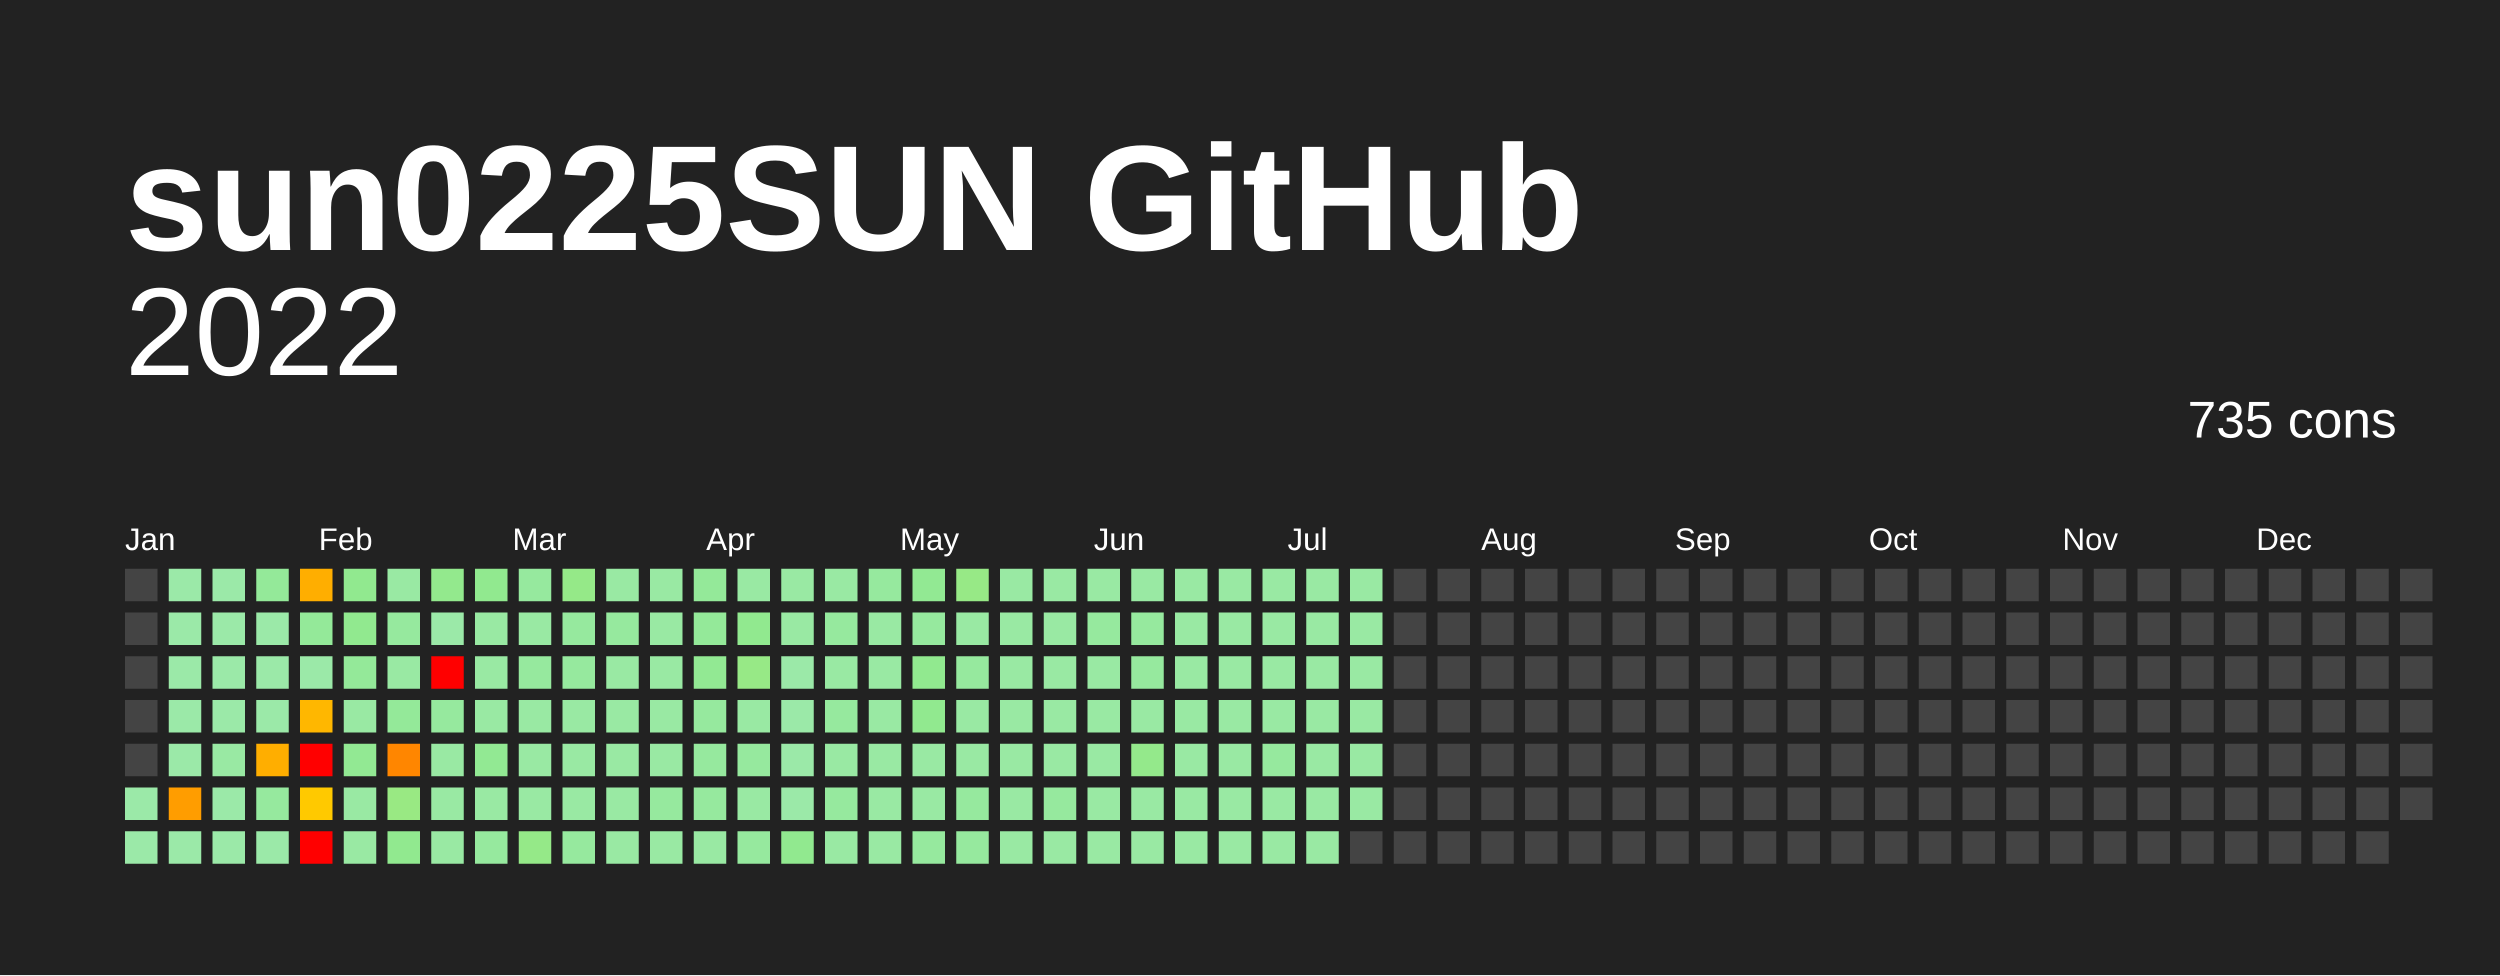
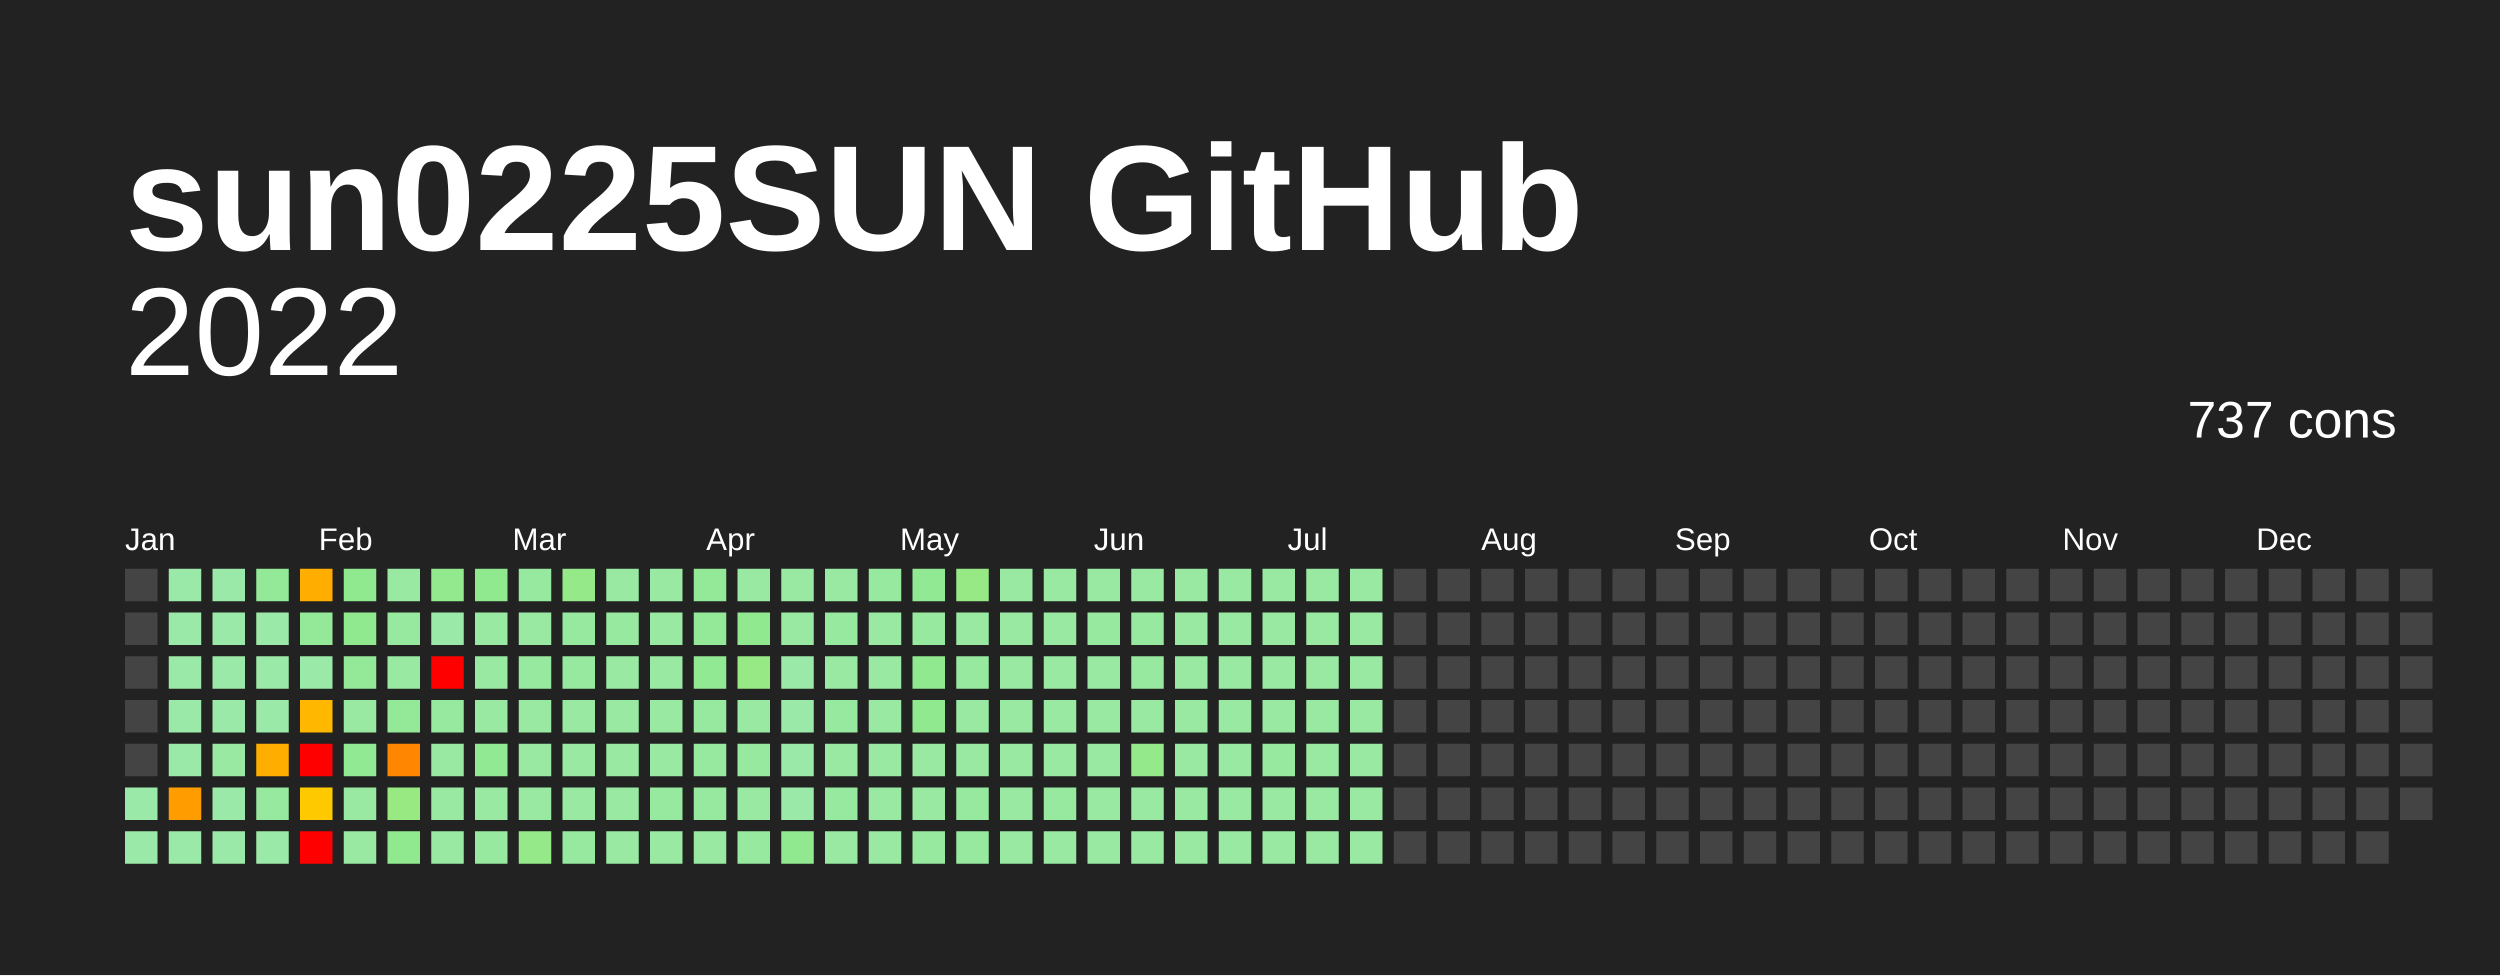
<svg xmlns="http://www.w3.org/2000/svg" baseProfile="full" height="78mm" version="1.1" viewBox="0,0,200,78" width="200mm">
  <defs />
  <rect fill="#222222" height="78" width="200" x="0" y="0" />
  <text fill="#FFFFFF" style="font-size:12px; font-family:Arial; font-weight:bold;" x="10" y="20">sun0225SUN GitHub</text>
  <text alignment-baseline="hanging" fill="#FFFFFF" style="font-size:10.0px; font-family:Arial;" x="10" y="30">2022</text>
-   <text alignment-baseline="hanging" fill="#FFFFFF" style="font-size:4.125px; font-family:Arial;" x="175" y="35">735 cons</text>
+   <text alignment-baseline="hanging" fill="#FFFFFF" style="font-size:4.125px; font-family:Arial;" x="175" y="35">737 cons</text>
  <text fill="#FFFFFF" style="font-size:2.5px; font-family:Arial" x="10.0" y="44">Jan</text>
  <text fill="#FFFFFF" style="font-size:2.5px; font-family:Arial" x="25.5" y="44">Feb</text>
  <text fill="#FFFFFF" style="font-size:2.5px; font-family:Arial" x="41.0" y="44">Mar</text>
  <text fill="#FFFFFF" style="font-size:2.5px; font-family:Arial" x="56.5" y="44">Apr</text>
  <text fill="#FFFFFF" style="font-size:2.5px; font-family:Arial" x="72.0" y="44">May</text>
  <text fill="#FFFFFF" style="font-size:2.5px; font-family:Arial" x="87.5" y="44">Jun</text>
  <text fill="#FFFFFF" style="font-size:2.5px; font-family:Arial" x="103.0" y="44">Jul</text>
  <text fill="#FFFFFF" style="font-size:2.5px; font-family:Arial" x="118.5" y="44">Aug</text>
  <text fill="#FFFFFF" style="font-size:2.5px; font-family:Arial" x="134.0" y="44">Sep</text>
  <text fill="#FFFFFF" style="font-size:2.5px; font-family:Arial" x="149.5" y="44">Oct</text>
  <text fill="#FFFFFF" style="font-size:2.5px; font-family:Arial" x="165.0" y="44">Nov</text>
  <text fill="#FFFFFF" style="font-size:2.5px; font-family:Arial" x="180.5" y="44">Dec</text>
  <rect fill="#444444" height="2.6" width="2.6" x="10.0" y="45.5" />
  <rect fill="#444444" height="2.6" width="2.6" x="10.0" y="49.0" />
  <rect fill="#444444" height="2.6" width="2.6" x="10.0" y="52.5" />
  <rect fill="#444444" height="2.6" width="2.6" x="10.0" y="56.0" />
  <rect fill="#444444" height="2.6" width="2.6" x="10.0" y="59.5" />
  <rect fill="#9be9a8" height="2.6" width="2.6" x="10.0" y="63.0" />
  <rect fill="#9be9a8" height="2.6" width="2.6" x="10.0" y="66.5" />
  <rect fill="#9be9a8" height="2.6" width="2.6" x="13.5" y="45.5" />
  <rect fill="#9be9a8" height="2.6" width="2.6" x="13.5" y="49.0" />
  <rect fill="#9be9a8" height="2.6" width="2.6" x="13.5" y="52.5" />
  <rect fill="#9be9a8" height="2.6" width="2.6" x="13.5" y="56.0" />
  <rect fill="#9be9a8" height="2.6" width="2.6" x="13.5" y="59.5" />
  <rect fill="#ff9d00" height="2.6" width="2.6" x="13.5" y="63.0" />
  <rect fill="#9be9a8" height="2.6" width="2.6" x="13.5" y="66.5" />
  <rect fill="#9be9a8" height="2.6" width="2.6" x="17.0" y="45.5" />
  <rect fill="#9be9a8" height="2.6" width="2.6" x="17.0" y="49.0" />
  <rect fill="#9be9a8" height="2.6" width="2.6" x="17.0" y="52.5" />
  <rect fill="#9be9a8" height="2.6" width="2.6" x="17.0" y="56.0" />
  <rect fill="#99e9a3" height="2.6" width="2.6" x="17.0" y="59.5" />
  <rect fill="#9be9a8" height="2.6" width="2.6" x="17.0" y="63.0" />
  <rect fill="#9be9a8" height="2.6" width="2.6" x="17.0" y="66.5" />
  <rect fill="#94e999" height="2.6" width="2.6" x="20.5" y="45.5" />
  <rect fill="#9be9a8" height="2.6" width="2.6" x="20.5" y="49.0" />
  <rect fill="#9be9a8" height="2.6" width="2.6" x="20.5" y="52.5" />
  <rect fill="#9be9a8" height="2.6" width="2.6" x="20.5" y="56.0" />
  <rect fill="#ffae00" height="2.6" width="2.6" x="20.5" y="59.5" />
  <rect fill="#96e99e" height="2.6" width="2.6" x="20.5" y="63.0" />
  <rect fill="#9be9a8" height="2.6" width="2.6" x="20.5" y="66.5" />
  <rect fill="#ffae00" height="2.6" width="2.6" x="24.0" y="45.5" />
  <rect fill="#94e999" height="2.6" width="2.6" x="24.0" y="49.0" />
  <rect fill="#9be9a8" height="2.6" width="2.6" x="24.0" y="52.5" />
  <rect fill="#ffb700" height="2.6" width="2.6" x="24.0" y="56.0" />
  <rect fill="red" height="2.6" width="2.6" x="24.0" y="59.5" />
  <rect fill="#ffc900" height="2.6" width="2.6" x="24.0" y="63.0" />
  <rect fill="red" height="2.6" width="2.6" x="24.0" y="66.5" />
  <rect fill="#91e98f" height="2.6" width="2.6" x="27.5" y="45.5" />
  <rect fill="#91e98f" height="2.6" width="2.6" x="27.5" y="49.0" />
  <rect fill="#94e999" height="2.6" width="2.6" x="27.5" y="52.5" />
  <rect fill="#99e9a3" height="2.6" width="2.6" x="27.5" y="56.0" />
  <rect fill="#92e993" height="2.6" width="2.6" x="27.5" y="59.5" />
  <rect fill="#99e9a3" height="2.6" width="2.6" x="27.5" y="63.0" />
  <rect fill="#99e9a3" height="2.6" width="2.6" x="27.5" y="66.5" />
  <rect fill="#99e9a3" height="2.6" width="2.6" x="31.0" y="45.5" />
  <rect fill="#96e99e" height="2.6" width="2.6" x="31.0" y="49.0" />
  <rect fill="#99e9a3" height="2.6" width="2.6" x="31.0" y="52.5" />
  <rect fill="#94e999" height="2.6" width="2.6" x="31.0" y="56.0" />
  <rect fill="#ff8600" height="2.6" width="2.6" x="31.0" y="59.5" />
  <rect fill="#99e983" height="2.6" width="2.6" x="31.0" y="63.0" />
  <rect fill="#91e98f" height="2.6" width="2.6" x="31.0" y="66.5" />
  <rect fill="#93e98d" height="2.6" width="2.6" x="34.5" y="45.5" />
  <rect fill="#9be9a8" height="2.6" width="2.6" x="34.5" y="49.0" />
  <rect fill="red" height="2.6" width="2.6" x="34.5" y="52.5" />
  <rect fill="#96e99e" height="2.6" width="2.6" x="34.5" y="56.0" />
  <rect fill="#99e9a3" height="2.6" width="2.6" x="34.5" y="59.5" />
  <rect fill="#99e9a3" height="2.6" width="2.6" x="34.5" y="63.0" />
  <rect fill="#99e9a3" height="2.6" width="2.6" x="34.5" y="66.5" />
  <rect fill="#91e98f" height="2.6" width="2.6" x="38.0" y="45.5" />
  <rect fill="#99e9a3" height="2.6" width="2.6" x="38.0" y="49.0" />
  <rect fill="#99e9a3" height="2.6" width="2.6" x="38.0" y="52.5" />
  <rect fill="#99e9a3" height="2.6" width="2.6" x="38.0" y="56.0" />
  <rect fill="#92e993" height="2.6" width="2.6" x="38.0" y="59.5" />
  <rect fill="#99e9a3" height="2.6" width="2.6" x="38.0" y="63.0" />
  <rect fill="#96e99e" height="2.6" width="2.6" x="38.0" y="66.5" />
  <rect fill="#96e99e" height="2.6" width="2.6" x="41.5" y="45.5" />
  <rect fill="#99e9a3" height="2.6" width="2.6" x="41.5" y="49.0" />
  <rect fill="#96e99e" height="2.6" width="2.6" x="41.5" y="52.5" />
  <rect fill="#99e9a3" height="2.6" width="2.6" x="41.5" y="56.0" />
  <rect fill="#99e9a3" height="2.6" width="2.6" x="41.5" y="59.5" />
  <rect fill="#99e9a3" height="2.6" width="2.6" x="41.5" y="63.0" />
  <rect fill="#95e988" height="2.6" width="2.6" x="41.5" y="66.5" />
  <rect fill="#95e988" height="2.6" width="2.6" x="45.0" y="45.5" />
  <rect fill="#96e99e" height="2.6" width="2.6" x="45.0" y="49.0" />
  <rect fill="#96e99e" height="2.6" width="2.6" x="45.0" y="52.5" />
  <rect fill="#99e9a3" height="2.6" width="2.6" x="45.0" y="56.0" />
  <rect fill="#99e9a3" height="2.6" width="2.6" x="45.0" y="59.5" />
  <rect fill="#99e9a3" height="2.6" width="2.6" x="45.0" y="63.0" />
  <rect fill="#96e99e" height="2.6" width="2.6" x="45.0" y="66.5" />
  <rect fill="#99e9a3" height="2.6" width="2.6" x="48.5" y="45.5" />
  <rect fill="#96e99e" height="2.6" width="2.6" x="48.5" y="49.0" />
  <rect fill="#99e9a3" height="2.6" width="2.6" x="48.5" y="52.5" />
  <rect fill="#99e9a3" height="2.6" width="2.6" x="48.5" y="56.0" />
  <rect fill="#99e9a3" height="2.6" width="2.6" x="48.5" y="59.5" />
  <rect fill="#99e9a3" height="2.6" width="2.6" x="48.5" y="63.0" />
  <rect fill="#99e9a3" height="2.6" width="2.6" x="48.5" y="66.5" />
  <rect fill="#99e9a3" height="2.6" width="2.6" x="52.0" y="45.5" />
  <rect fill="#99e9a3" height="2.6" width="2.6" x="52.0" y="49.0" />
  <rect fill="#99e9a3" height="2.6" width="2.6" x="52.0" y="52.5" />
  <rect fill="#99e9a3" height="2.6" width="2.6" x="52.0" y="56.0" />
  <rect fill="#99e9a3" height="2.6" width="2.6" x="52.0" y="59.5" />
  <rect fill="#96e99e" height="2.6" width="2.6" x="52.0" y="63.0" />
  <rect fill="#99e9a3" height="2.6" width="2.6" x="52.0" y="66.5" />
  <rect fill="#94e999" height="2.6" width="2.6" x="55.5" y="45.5" />
  <rect fill="#94e999" height="2.6" width="2.6" x="55.5" y="49.0" />
  <rect fill="#92e993" height="2.6" width="2.6" x="55.5" y="52.5" />
  <rect fill="#96e99e" height="2.6" width="2.6" x="55.5" y="56.0" />
  <rect fill="#96e99e" height="2.6" width="2.6" x="55.5" y="59.5" />
  <rect fill="#96e99e" height="2.6" width="2.6" x="55.5" y="63.0" />
  <rect fill="#99e9a3" height="2.6" width="2.6" x="55.5" y="66.5" />
  <rect fill="#99e9a3" height="2.6" width="2.6" x="59.0" y="45.5" />
  <rect fill="#91e98f" height="2.6" width="2.6" x="59.0" y="49.0" />
  <rect fill="#97e986" height="2.6" width="2.6" x="59.0" y="52.5" />
  <rect fill="#99e9a3" height="2.6" width="2.6" x="59.0" y="56.0" />
  <rect fill="#96e99e" height="2.6" width="2.6" x="59.0" y="59.5" />
  <rect fill="#99e9a3" height="2.6" width="2.6" x="59.0" y="63.0" />
  <rect fill="#96e99e" height="2.6" width="2.6" x="59.0" y="66.5" />
  <rect fill="#99e9a3" height="2.6" width="2.6" x="62.5" y="45.5" />
  <rect fill="#99e9a3" height="2.6" width="2.6" x="62.5" y="49.0" />
  <rect fill="#9be9a8" height="2.6" width="2.6" x="62.5" y="52.5" />
  <rect fill="#9be9a8" height="2.6" width="2.6" x="62.5" y="56.0" />
  <rect fill="#9be9a8" height="2.6" width="2.6" x="62.5" y="59.5" />
  <rect fill="#9be9a8" height="2.6" width="2.6" x="62.5" y="63.0" />
  <rect fill="#91e98f" height="2.6" width="2.6" x="62.5" y="66.5" />
  <rect fill="#99e9a3" height="2.6" width="2.6" x="66.0" y="45.5" />
  <rect fill="#96e99e" height="2.6" width="2.6" x="66.0" y="49.0" />
  <rect fill="#99e9a3" height="2.6" width="2.6" x="66.0" y="52.5" />
  <rect fill="#96e99e" height="2.6" width="2.6" x="66.0" y="56.0" />
  <rect fill="#99e9a3" height="2.6" width="2.6" x="66.0" y="59.5" />
  <rect fill="#96e99e" height="2.6" width="2.6" x="66.0" y="63.0" />
  <rect fill="#99e9a3" height="2.6" width="2.6" x="66.0" y="66.5" />
  <rect fill="#96e99e" height="2.6" width="2.6" x="69.5" y="45.5" />
  <rect fill="#99e9a3" height="2.6" width="2.6" x="69.5" y="49.0" />
  <rect fill="#99e9a3" height="2.6" width="2.6" x="69.5" y="52.5" />
  <rect fill="#99e9a3" height="2.6" width="2.6" x="69.5" y="56.0" />
  <rect fill="#99e9a3" height="2.6" width="2.6" x="69.5" y="59.5" />
  <rect fill="#99e9a3" height="2.6" width="2.6" x="69.5" y="63.0" />
  <rect fill="#99e9a3" height="2.6" width="2.6" x="69.5" y="66.5" />
  <rect fill="#92e993" height="2.6" width="2.6" x="73.0" y="45.5" />
  <rect fill="#96e99e" height="2.6" width="2.6" x="73.0" y="49.0" />
  <rect fill="#91e98f" height="2.6" width="2.6" x="73.0" y="52.5" />
  <rect fill="#91e98f" height="2.6" width="2.6" x="73.0" y="56.0" />
  <rect fill="#99e9a3" height="2.6" width="2.6" x="73.0" y="59.5" />
  <rect fill="#99e9a3" height="2.6" width="2.6" x="73.0" y="63.0" />
  <rect fill="#96e99e" height="2.6" width="2.6" x="73.0" y="66.5" />
  <rect fill="#97e986" height="2.6" width="2.6" x="76.5" y="45.5" />
  <rect fill="#99e9a3" height="2.6" width="2.6" x="76.5" y="49.0" />
  <rect fill="#96e99e" height="2.6" width="2.6" x="76.5" y="52.5" />
  <rect fill="#99e9a3" height="2.6" width="2.6" x="76.5" y="56.0" />
  <rect fill="#99e9a3" height="2.6" width="2.6" x="76.5" y="59.5" />
  <rect fill="#96e99e" height="2.6" width="2.6" x="76.5" y="63.0" />
  <rect fill="#96e99e" height="2.6" width="2.6" x="76.5" y="66.5" />
  <rect fill="#99e9a3" height="2.6" width="2.6" x="80.0" y="45.5" />
  <rect fill="#99e9a3" height="2.6" width="2.6" x="80.0" y="49.0" />
  <rect fill="#99e9a3" height="2.6" width="2.6" x="80.0" y="52.5" />
  <rect fill="#99e9a3" height="2.6" width="2.6" x="80.0" y="56.0" />
  <rect fill="#99e9a3" height="2.6" width="2.6" x="80.0" y="59.5" />
  <rect fill="#99e9a3" height="2.6" width="2.6" x="80.0" y="63.0" />
  <rect fill="#99e9a3" height="2.6" width="2.6" x="80.0" y="66.5" />
  <rect fill="#99e9a3" height="2.6" width="2.6" x="83.5" y="45.5" />
  <rect fill="#99e9a3" height="2.6" width="2.6" x="83.5" y="49.0" />
  <rect fill="#99e9a3" height="2.6" width="2.6" x="83.5" y="52.5" />
  <rect fill="#99e9a3" height="2.6" width="2.6" x="83.5" y="56.0" />
  <rect fill="#99e9a3" height="2.6" width="2.6" x="83.5" y="59.5" />
  <rect fill="#96e99e" height="2.6" width="2.6" x="83.5" y="63.0" />
  <rect fill="#99e9a3" height="2.6" width="2.6" x="83.5" y="66.5" />
  <rect fill="#99e9a3" height="2.6" width="2.6" x="87.0" y="45.5" />
  <rect fill="#96e99e" height="2.6" width="2.6" x="87.0" y="49.0" />
  <rect fill="#99e9a3" height="2.6" width="2.6" x="87.0" y="52.5" />
  <rect fill="#99e9a3" height="2.6" width="2.6" x="87.0" y="56.0" />
  <rect fill="#99e9a3" height="2.6" width="2.6" x="87.0" y="59.5" />
  <rect fill="#99e9a3" height="2.6" width="2.6" x="87.0" y="63.0" />
  <rect fill="#99e9a3" height="2.6" width="2.6" x="87.0" y="66.5" />
  <rect fill="#99e9a3" height="2.6" width="2.6" x="90.5" y="45.5" />
  <rect fill="#96e99e" height="2.6" width="2.6" x="90.5" y="49.0" />
  <rect fill="#96e99e" height="2.6" width="2.6" x="90.5" y="52.5" />
  <rect fill="#99e9a3" height="2.6" width="2.6" x="90.5" y="56.0" />
  <rect fill="#94e98b" height="2.6" width="2.6" x="90.5" y="59.5" />
  <rect fill="#99e9a3" height="2.6" width="2.6" x="90.5" y="63.0" />
  <rect fill="#99e9a3" height="2.6" width="2.6" x="90.5" y="66.5" />
  <rect fill="#99e9a3" height="2.6" width="2.6" x="94.0" y="45.5" />
  <rect fill="#99e9a3" height="2.6" width="2.6" x="94.0" y="49.0" />
  <rect fill="#99e9a3" height="2.6" width="2.6" x="94.0" y="52.5" />
  <rect fill="#99e9a3" height="2.6" width="2.6" x="94.0" y="56.0" />
  <rect fill="#99e9a3" height="2.6" width="2.6" x="94.0" y="59.5" />
  <rect fill="#99e9a3" height="2.6" width="2.6" x="94.0" y="63.0" />
  <rect fill="#99e9a3" height="2.6" width="2.6" x="94.0" y="66.5" />
  <rect fill="#99e9a3" height="2.6" width="2.6" x="97.5" y="45.5" />
  <rect fill="#99e9a3" height="2.6" width="2.6" x="97.5" y="49.0" />
  <rect fill="#99e9a3" height="2.6" width="2.6" x="97.5" y="52.5" />
  <rect fill="#99e9a3" height="2.6" width="2.6" x="97.5" y="56.0" />
  <rect fill="#99e9a3" height="2.6" width="2.6" x="97.5" y="59.5" />
  <rect fill="#99e9a3" height="2.6" width="2.6" x="97.5" y="63.0" />
  <rect fill="#99e9a3" height="2.6" width="2.6" x="97.5" y="66.5" />
  <rect fill="#99e9a3" height="2.6" width="2.6" x="101.0" y="45.5" />
  <rect fill="#99e9a3" height="2.6" width="2.6" x="101.0" y="49.0" />
  <rect fill="#99e9a3" height="2.6" width="2.6" x="101.0" y="52.5" />
  <rect fill="#99e9a3" height="2.6" width="2.6" x="101.0" y="56.0" />
  <rect fill="#96e99e" height="2.6" width="2.6" x="101.0" y="59.5" />
  <rect fill="#99e9a3" height="2.6" width="2.6" x="101.0" y="63.0" />
  <rect fill="#99e9a3" height="2.6" width="2.6" x="101.0" y="66.5" />
  <rect fill="#99e9a3" height="2.6" width="2.6" x="104.5" y="45.5" />
  <rect fill="#99e9a3" height="2.6" width="2.6" x="104.5" y="49.0" />
  <rect fill="#99e9a3" height="2.6" width="2.6" x="104.5" y="52.5" />
  <rect fill="#99e9a3" height="2.6" width="2.6" x="104.5" y="56.0" />
  <rect fill="#99e9a3" height="2.6" width="2.6" x="104.5" y="59.5" />
  <rect fill="#99e9a3" height="2.6" width="2.6" x="104.5" y="63.0" />
  <rect fill="#99e9a3" height="2.6" width="2.6" x="104.5" y="66.5" />
  <rect fill="#99e9a3" height="2.6" width="2.6" x="108.0" y="45.5" />
  <rect fill="#99e9a3" height="2.6" width="2.6" x="108.0" y="49.0" />
  <rect fill="#99e9a3" height="2.6" width="2.6" x="108.0" y="52.5" />
  <rect fill="#99e9a3" height="2.6" width="2.6" x="108.0" y="56.0" />
  <rect fill="#99e9a3" height="2.6" width="2.6" x="108.0" y="59.5" />
  <rect fill="#99e9a3" height="2.6" width="2.6" x="108.0" y="63.0" />
-   <rect fill="#444444" height="2.6" width="2.6" x="108.0" y="66.5" />
+   <rect fill="#99e9a3" height="2.6" width="2.6" x="108.0" y="66.5" />
  <rect fill="#444444" height="2.6" width="2.6" x="111.5" y="45.5" />
  <rect fill="#444444" height="2.6" width="2.6" x="111.5" y="49.0" />
  <rect fill="#444444" height="2.6" width="2.6" x="111.5" y="52.5" />
  <rect fill="#444444" height="2.6" width="2.6" x="111.5" y="56.0" />
  <rect fill="#444444" height="2.6" width="2.6" x="111.5" y="59.5" />
  <rect fill="#444444" height="2.6" width="2.6" x="111.5" y="63.0" />
  <rect fill="#444444" height="2.6" width="2.6" x="111.5" y="66.5" />
  <rect fill="#444444" height="2.6" width="2.6" x="115.0" y="45.5" />
  <rect fill="#444444" height="2.6" width="2.6" x="115.0" y="49.0" />
  <rect fill="#444444" height="2.6" width="2.6" x="115.0" y="52.5" />
  <rect fill="#444444" height="2.6" width="2.6" x="115.0" y="56.0" />
  <rect fill="#444444" height="2.6" width="2.6" x="115.0" y="59.5" />
  <rect fill="#444444" height="2.6" width="2.6" x="115.0" y="63.0" />
  <rect fill="#444444" height="2.6" width="2.6" x="115.0" y="66.5" />
  <rect fill="#444444" height="2.6" width="2.6" x="118.5" y="45.5" />
  <rect fill="#444444" height="2.6" width="2.6" x="118.5" y="49.0" />
  <rect fill="#444444" height="2.6" width="2.6" x="118.5" y="52.5" />
  <rect fill="#444444" height="2.6" width="2.6" x="118.5" y="56.0" />
  <rect fill="#444444" height="2.6" width="2.6" x="118.5" y="59.5" />
  <rect fill="#444444" height="2.6" width="2.6" x="118.5" y="63.0" />
  <rect fill="#444444" height="2.6" width="2.6" x="118.5" y="66.5" />
  <rect fill="#444444" height="2.6" width="2.6" x="122.0" y="45.5" />
  <rect fill="#444444" height="2.6" width="2.6" x="122.0" y="49.0" />
  <rect fill="#444444" height="2.6" width="2.6" x="122.0" y="52.5" />
  <rect fill="#444444" height="2.6" width="2.6" x="122.0" y="56.0" />
  <rect fill="#444444" height="2.6" width="2.6" x="122.0" y="59.5" />
  <rect fill="#444444" height="2.6" width="2.6" x="122.0" y="63.0" />
  <rect fill="#444444" height="2.6" width="2.6" x="122.0" y="66.5" />
  <rect fill="#444444" height="2.6" width="2.6" x="125.5" y="45.5" />
  <rect fill="#444444" height="2.6" width="2.6" x="125.5" y="49.0" />
  <rect fill="#444444" height="2.6" width="2.6" x="125.5" y="52.5" />
  <rect fill="#444444" height="2.6" width="2.6" x="125.5" y="56.0" />
  <rect fill="#444444" height="2.6" width="2.6" x="125.5" y="59.5" />
  <rect fill="#444444" height="2.6" width="2.6" x="125.5" y="63.0" />
  <rect fill="#444444" height="2.6" width="2.6" x="125.5" y="66.5" />
  <rect fill="#444444" height="2.6" width="2.6" x="129.0" y="45.5" />
  <rect fill="#444444" height="2.6" width="2.6" x="129.0" y="49.0" />
  <rect fill="#444444" height="2.6" width="2.6" x="129.0" y="52.5" />
  <rect fill="#444444" height="2.6" width="2.6" x="129.0" y="56.0" />
  <rect fill="#444444" height="2.6" width="2.6" x="129.0" y="59.5" />
  <rect fill="#444444" height="2.6" width="2.6" x="129.0" y="63.0" />
  <rect fill="#444444" height="2.6" width="2.6" x="129.0" y="66.5" />
  <rect fill="#444444" height="2.6" width="2.6" x="132.5" y="45.5" />
  <rect fill="#444444" height="2.6" width="2.6" x="132.5" y="49.0" />
  <rect fill="#444444" height="2.6" width="2.6" x="132.5" y="52.5" />
  <rect fill="#444444" height="2.6" width="2.6" x="132.5" y="56.0" />
  <rect fill="#444444" height="2.6" width="2.6" x="132.5" y="59.5" />
  <rect fill="#444444" height="2.6" width="2.6" x="132.5" y="63.0" />
  <rect fill="#444444" height="2.6" width="2.6" x="132.5" y="66.5" />
  <rect fill="#444444" height="2.6" width="2.6" x="136.0" y="45.5" />
  <rect fill="#444444" height="2.6" width="2.6" x="136.0" y="49.0" />
  <rect fill="#444444" height="2.6" width="2.6" x="136.0" y="52.5" />
  <rect fill="#444444" height="2.6" width="2.6" x="136.0" y="56.0" />
  <rect fill="#444444" height="2.6" width="2.6" x="136.0" y="59.5" />
  <rect fill="#444444" height="2.6" width="2.6" x="136.0" y="63.0" />
  <rect fill="#444444" height="2.6" width="2.6" x="136.0" y="66.5" />
  <rect fill="#444444" height="2.6" width="2.6" x="139.5" y="45.5" />
  <rect fill="#444444" height="2.6" width="2.6" x="139.5" y="49.0" />
  <rect fill="#444444" height="2.6" width="2.6" x="139.5" y="52.5" />
  <rect fill="#444444" height="2.6" width="2.6" x="139.5" y="56.0" />
  <rect fill="#444444" height="2.6" width="2.6" x="139.5" y="59.5" />
  <rect fill="#444444" height="2.6" width="2.6" x="139.5" y="63.0" />
  <rect fill="#444444" height="2.6" width="2.6" x="139.5" y="66.5" />
  <rect fill="#444444" height="2.6" width="2.6" x="143.0" y="45.5" />
  <rect fill="#444444" height="2.6" width="2.6" x="143.0" y="49.0" />
  <rect fill="#444444" height="2.6" width="2.6" x="143.0" y="52.5" />
  <rect fill="#444444" height="2.6" width="2.6" x="143.0" y="56.0" />
  <rect fill="#444444" height="2.6" width="2.6" x="143.0" y="59.5" />
  <rect fill="#444444" height="2.6" width="2.6" x="143.0" y="63.0" />
  <rect fill="#444444" height="2.6" width="2.6" x="143.0" y="66.5" />
  <rect fill="#444444" height="2.6" width="2.6" x="146.5" y="45.5" />
  <rect fill="#444444" height="2.6" width="2.6" x="146.5" y="49.0" />
  <rect fill="#444444" height="2.6" width="2.6" x="146.5" y="52.5" />
  <rect fill="#444444" height="2.6" width="2.6" x="146.5" y="56.0" />
  <rect fill="#444444" height="2.6" width="2.6" x="146.5" y="59.5" />
  <rect fill="#444444" height="2.6" width="2.6" x="146.5" y="63.0" />
  <rect fill="#444444" height="2.6" width="2.6" x="146.5" y="66.5" />
  <rect fill="#444444" height="2.6" width="2.6" x="150.0" y="45.5" />
  <rect fill="#444444" height="2.6" width="2.6" x="150.0" y="49.0" />
  <rect fill="#444444" height="2.6" width="2.6" x="150.0" y="52.5" />
  <rect fill="#444444" height="2.6" width="2.6" x="150.0" y="56.0" />
  <rect fill="#444444" height="2.6" width="2.6" x="150.0" y="59.5" />
  <rect fill="#444444" height="2.6" width="2.6" x="150.0" y="63.0" />
  <rect fill="#444444" height="2.6" width="2.6" x="150.0" y="66.5" />
  <rect fill="#444444" height="2.6" width="2.6" x="153.5" y="45.5" />
  <rect fill="#444444" height="2.6" width="2.6" x="153.5" y="49.0" />
  <rect fill="#444444" height="2.6" width="2.6" x="153.5" y="52.5" />
  <rect fill="#444444" height="2.6" width="2.6" x="153.5" y="56.0" />
  <rect fill="#444444" height="2.6" width="2.6" x="153.5" y="59.5" />
  <rect fill="#444444" height="2.6" width="2.6" x="153.5" y="63.0" />
  <rect fill="#444444" height="2.6" width="2.6" x="153.5" y="66.5" />
  <rect fill="#444444" height="2.6" width="2.6" x="157.0" y="45.5" />
  <rect fill="#444444" height="2.6" width="2.6" x="157.0" y="49.0" />
  <rect fill="#444444" height="2.6" width="2.6" x="157.0" y="52.5" />
  <rect fill="#444444" height="2.6" width="2.6" x="157.0" y="56.0" />
  <rect fill="#444444" height="2.6" width="2.6" x="157.0" y="59.5" />
  <rect fill="#444444" height="2.6" width="2.6" x="157.0" y="63.0" />
  <rect fill="#444444" height="2.6" width="2.6" x="157.0" y="66.5" />
  <rect fill="#444444" height="2.6" width="2.6" x="160.5" y="45.5" />
  <rect fill="#444444" height="2.6" width="2.6" x="160.5" y="49.0" />
  <rect fill="#444444" height="2.6" width="2.6" x="160.5" y="52.5" />
  <rect fill="#444444" height="2.6" width="2.6" x="160.5" y="56.0" />
  <rect fill="#444444" height="2.6" width="2.6" x="160.5" y="59.5" />
  <rect fill="#444444" height="2.6" width="2.6" x="160.5" y="63.0" />
  <rect fill="#444444" height="2.6" width="2.6" x="160.5" y="66.5" />
  <rect fill="#444444" height="2.6" width="2.6" x="164.0" y="45.5" />
  <rect fill="#444444" height="2.6" width="2.6" x="164.0" y="49.0" />
  <rect fill="#444444" height="2.6" width="2.6" x="164.0" y="52.5" />
  <rect fill="#444444" height="2.6" width="2.6" x="164.0" y="56.0" />
  <rect fill="#444444" height="2.6" width="2.6" x="164.0" y="59.5" />
  <rect fill="#444444" height="2.6" width="2.6" x="164.0" y="63.0" />
  <rect fill="#444444" height="2.6" width="2.6" x="164.0" y="66.5" />
  <rect fill="#444444" height="2.6" width="2.6" x="167.5" y="45.5" />
  <rect fill="#444444" height="2.6" width="2.6" x="167.5" y="49.0" />
  <rect fill="#444444" height="2.6" width="2.6" x="167.5" y="52.5" />
  <rect fill="#444444" height="2.6" width="2.6" x="167.5" y="56.0" />
  <rect fill="#444444" height="2.6" width="2.6" x="167.5" y="59.5" />
  <rect fill="#444444" height="2.6" width="2.6" x="167.5" y="63.0" />
  <rect fill="#444444" height="2.6" width="2.6" x="167.5" y="66.5" />
  <rect fill="#444444" height="2.6" width="2.6" x="171.0" y="45.5" />
  <rect fill="#444444" height="2.6" width="2.6" x="171.0" y="49.0" />
  <rect fill="#444444" height="2.6" width="2.6" x="171.0" y="52.5" />
  <rect fill="#444444" height="2.6" width="2.6" x="171.0" y="56.0" />
  <rect fill="#444444" height="2.6" width="2.6" x="171.0" y="59.5" />
  <rect fill="#444444" height="2.6" width="2.6" x="171.0" y="63.0" />
  <rect fill="#444444" height="2.6" width="2.6" x="171.0" y="66.5" />
  <rect fill="#444444" height="2.6" width="2.6" x="174.5" y="45.5" />
  <rect fill="#444444" height="2.6" width="2.6" x="174.5" y="49.0" />
  <rect fill="#444444" height="2.6" width="2.6" x="174.5" y="52.5" />
  <rect fill="#444444" height="2.6" width="2.6" x="174.5" y="56.0" />
  <rect fill="#444444" height="2.6" width="2.6" x="174.5" y="59.5" />
  <rect fill="#444444" height="2.6" width="2.6" x="174.5" y="63.0" />
  <rect fill="#444444" height="2.6" width="2.6" x="174.5" y="66.5" />
  <rect fill="#444444" height="2.6" width="2.6" x="178.0" y="45.5" />
  <rect fill="#444444" height="2.6" width="2.6" x="178.0" y="49.0" />
  <rect fill="#444444" height="2.6" width="2.6" x="178.0" y="52.5" />
  <rect fill="#444444" height="2.6" width="2.6" x="178.0" y="56.0" />
  <rect fill="#444444" height="2.6" width="2.6" x="178.0" y="59.5" />
  <rect fill="#444444" height="2.6" width="2.6" x="178.0" y="63.0" />
  <rect fill="#444444" height="2.6" width="2.6" x="178.0" y="66.5" />
  <rect fill="#444444" height="2.6" width="2.6" x="181.5" y="45.5" />
  <rect fill="#444444" height="2.6" width="2.6" x="181.5" y="49.0" />
  <rect fill="#444444" height="2.6" width="2.6" x="181.5" y="52.5" />
  <rect fill="#444444" height="2.6" width="2.6" x="181.5" y="56.0" />
  <rect fill="#444444" height="2.6" width="2.6" x="181.5" y="59.5" />
  <rect fill="#444444" height="2.6" width="2.6" x="181.5" y="63.0" />
  <rect fill="#444444" height="2.6" width="2.6" x="181.5" y="66.5" />
  <rect fill="#444444" height="2.6" width="2.6" x="185.0" y="45.5" />
  <rect fill="#444444" height="2.6" width="2.6" x="185.0" y="49.0" />
  <rect fill="#444444" height="2.6" width="2.6" x="185.0" y="52.5" />
  <rect fill="#444444" height="2.6" width="2.6" x="185.0" y="56.0" />
  <rect fill="#444444" height="2.6" width="2.6" x="185.0" y="59.5" />
  <rect fill="#444444" height="2.6" width="2.6" x="185.0" y="63.0" />
  <rect fill="#444444" height="2.6" width="2.6" x="185.0" y="66.5" />
  <rect fill="#444444" height="2.6" width="2.6" x="188.5" y="45.5" />
  <rect fill="#444444" height="2.6" width="2.6" x="188.5" y="49.0" />
  <rect fill="#444444" height="2.6" width="2.6" x="188.5" y="52.5" />
  <rect fill="#444444" height="2.6" width="2.6" x="188.5" y="56.0" />
  <rect fill="#444444" height="2.6" width="2.6" x="188.5" y="59.5" />
  <rect fill="#444444" height="2.6" width="2.6" x="188.5" y="63.0" />
  <rect fill="#444444" height="2.6" width="2.6" x="188.5" y="66.5" />
  <rect fill="#444444" height="2.6" width="2.6" x="192.0" y="45.5" />
  <rect fill="#444444" height="2.6" width="2.6" x="192.0" y="49.0" />
  <rect fill="#444444" height="2.6" width="2.6" x="192.0" y="52.5" />
  <rect fill="#444444" height="2.6" width="2.6" x="192.0" y="56.0" />
  <rect fill="#444444" height="2.6" width="2.6" x="192.0" y="59.5" />
  <rect fill="#444444" height="2.6" width="2.6" x="192.0" y="63.0" />
</svg>
